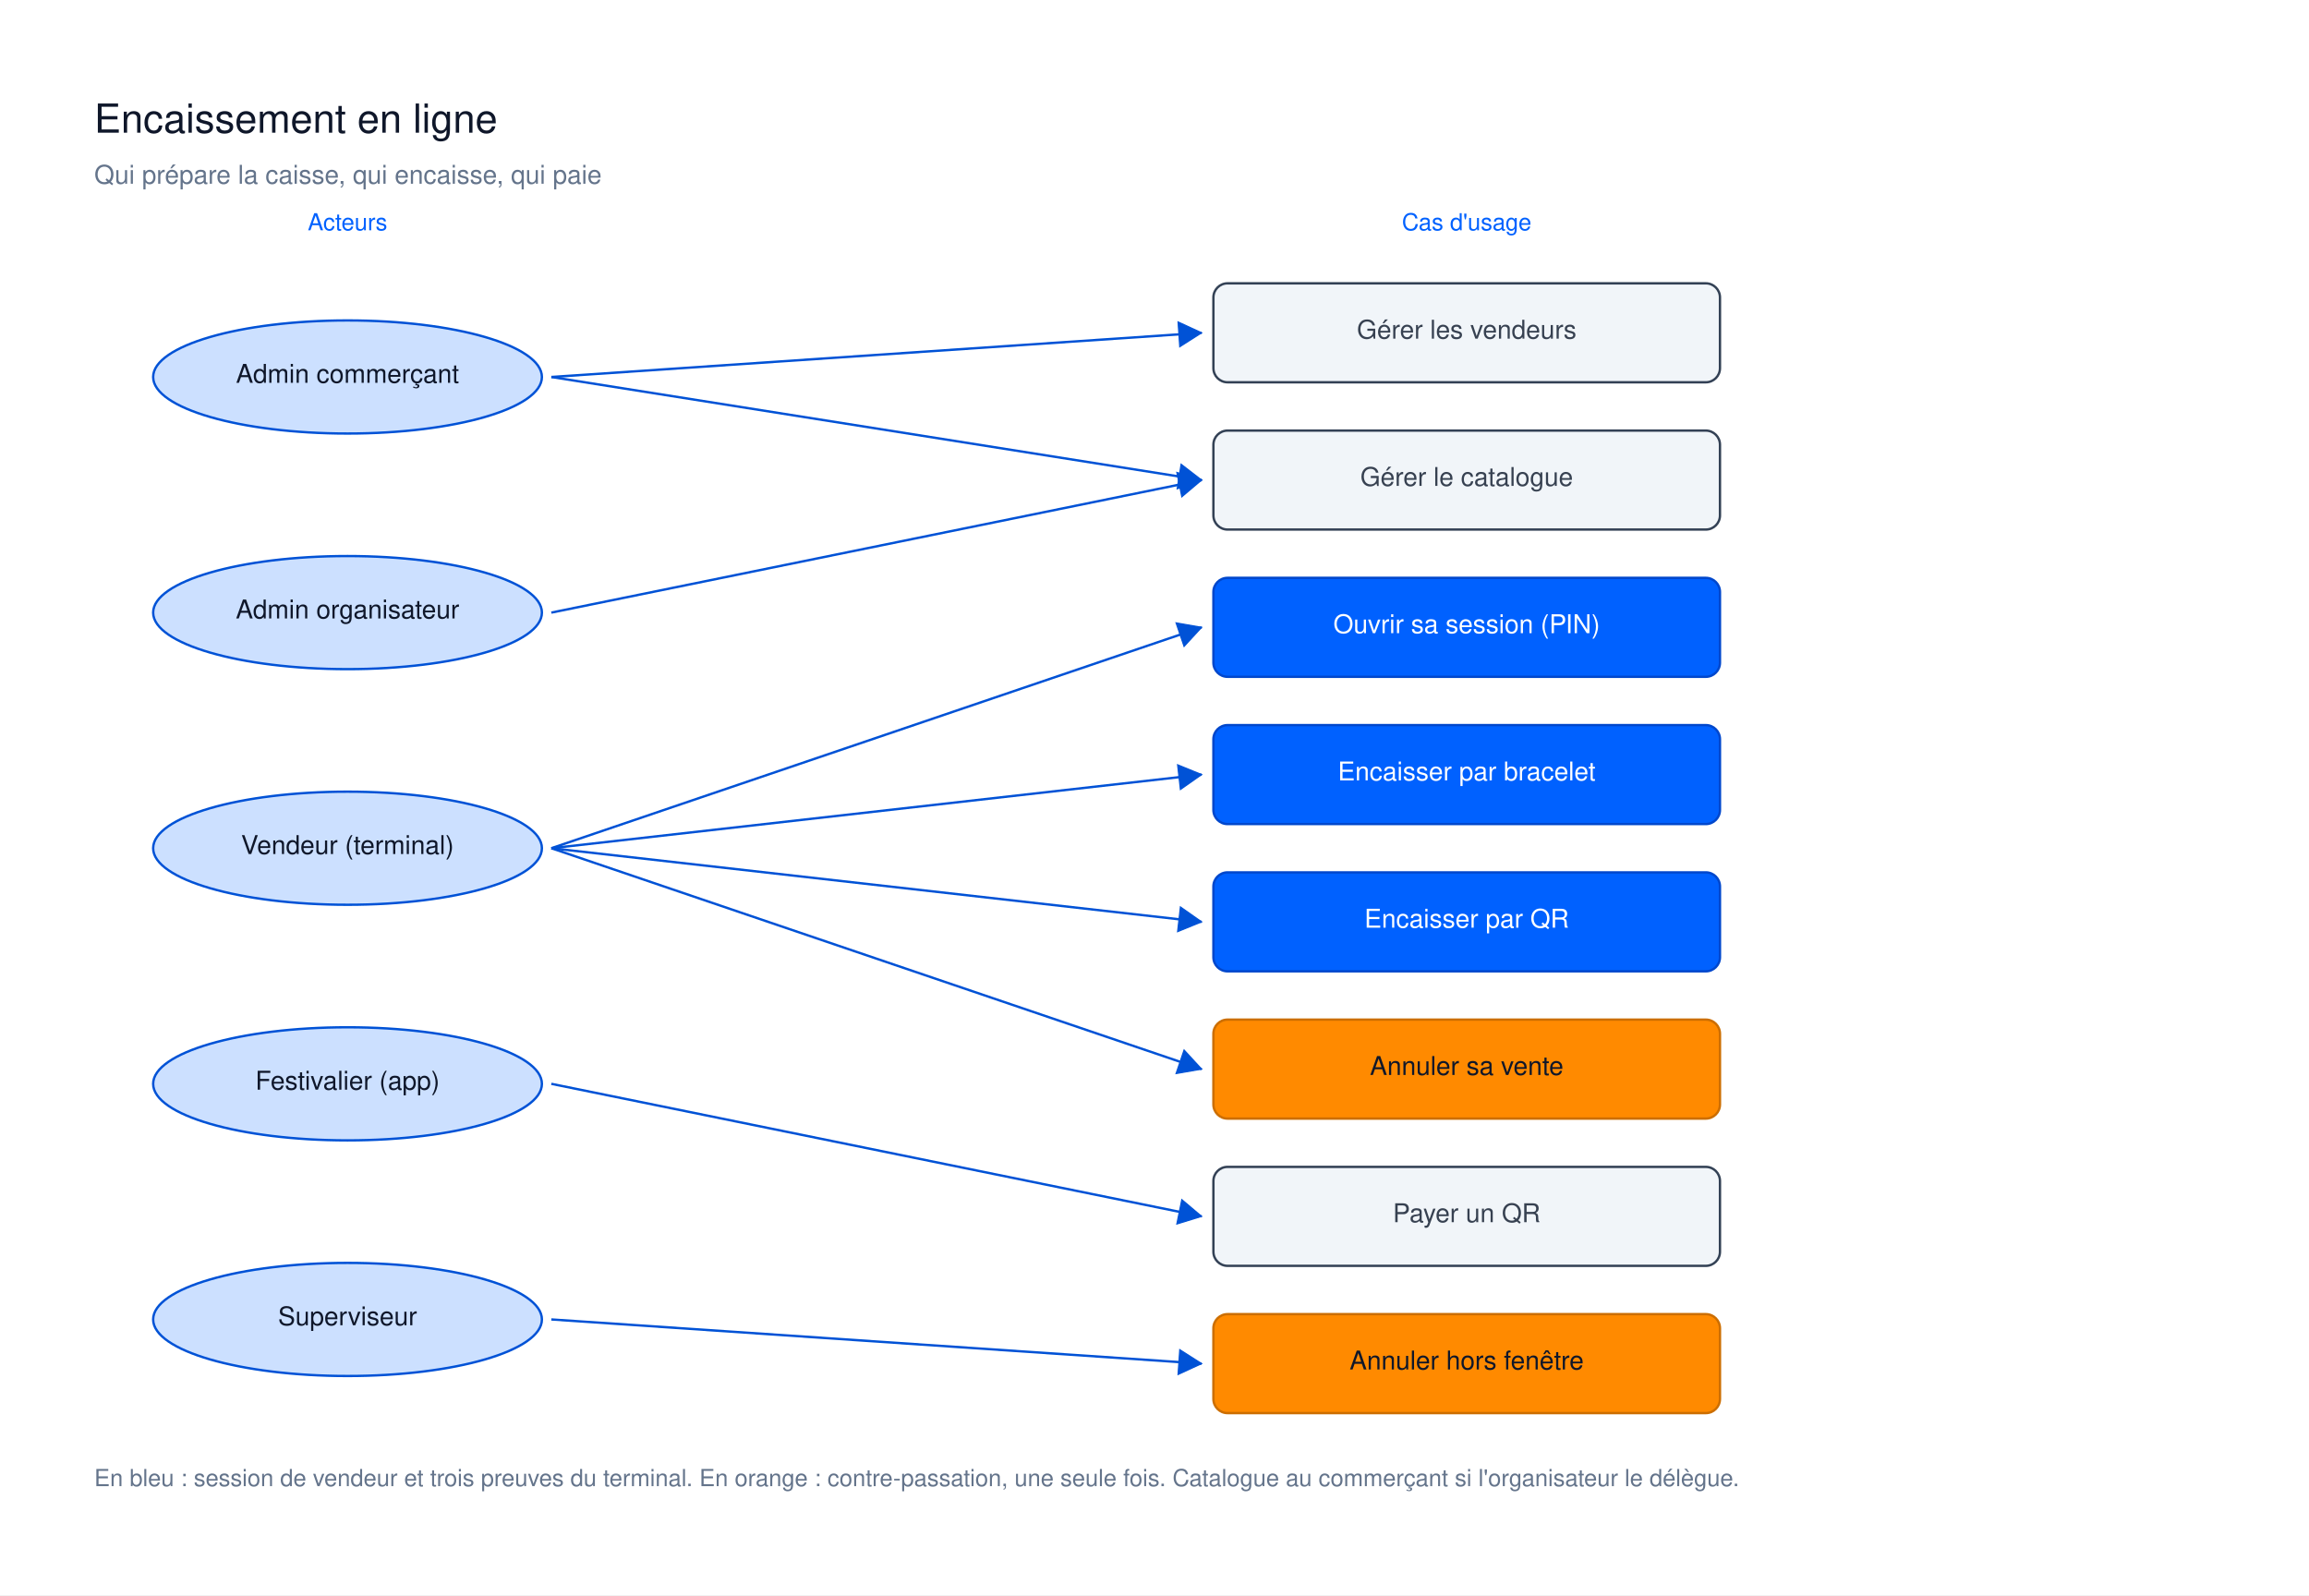
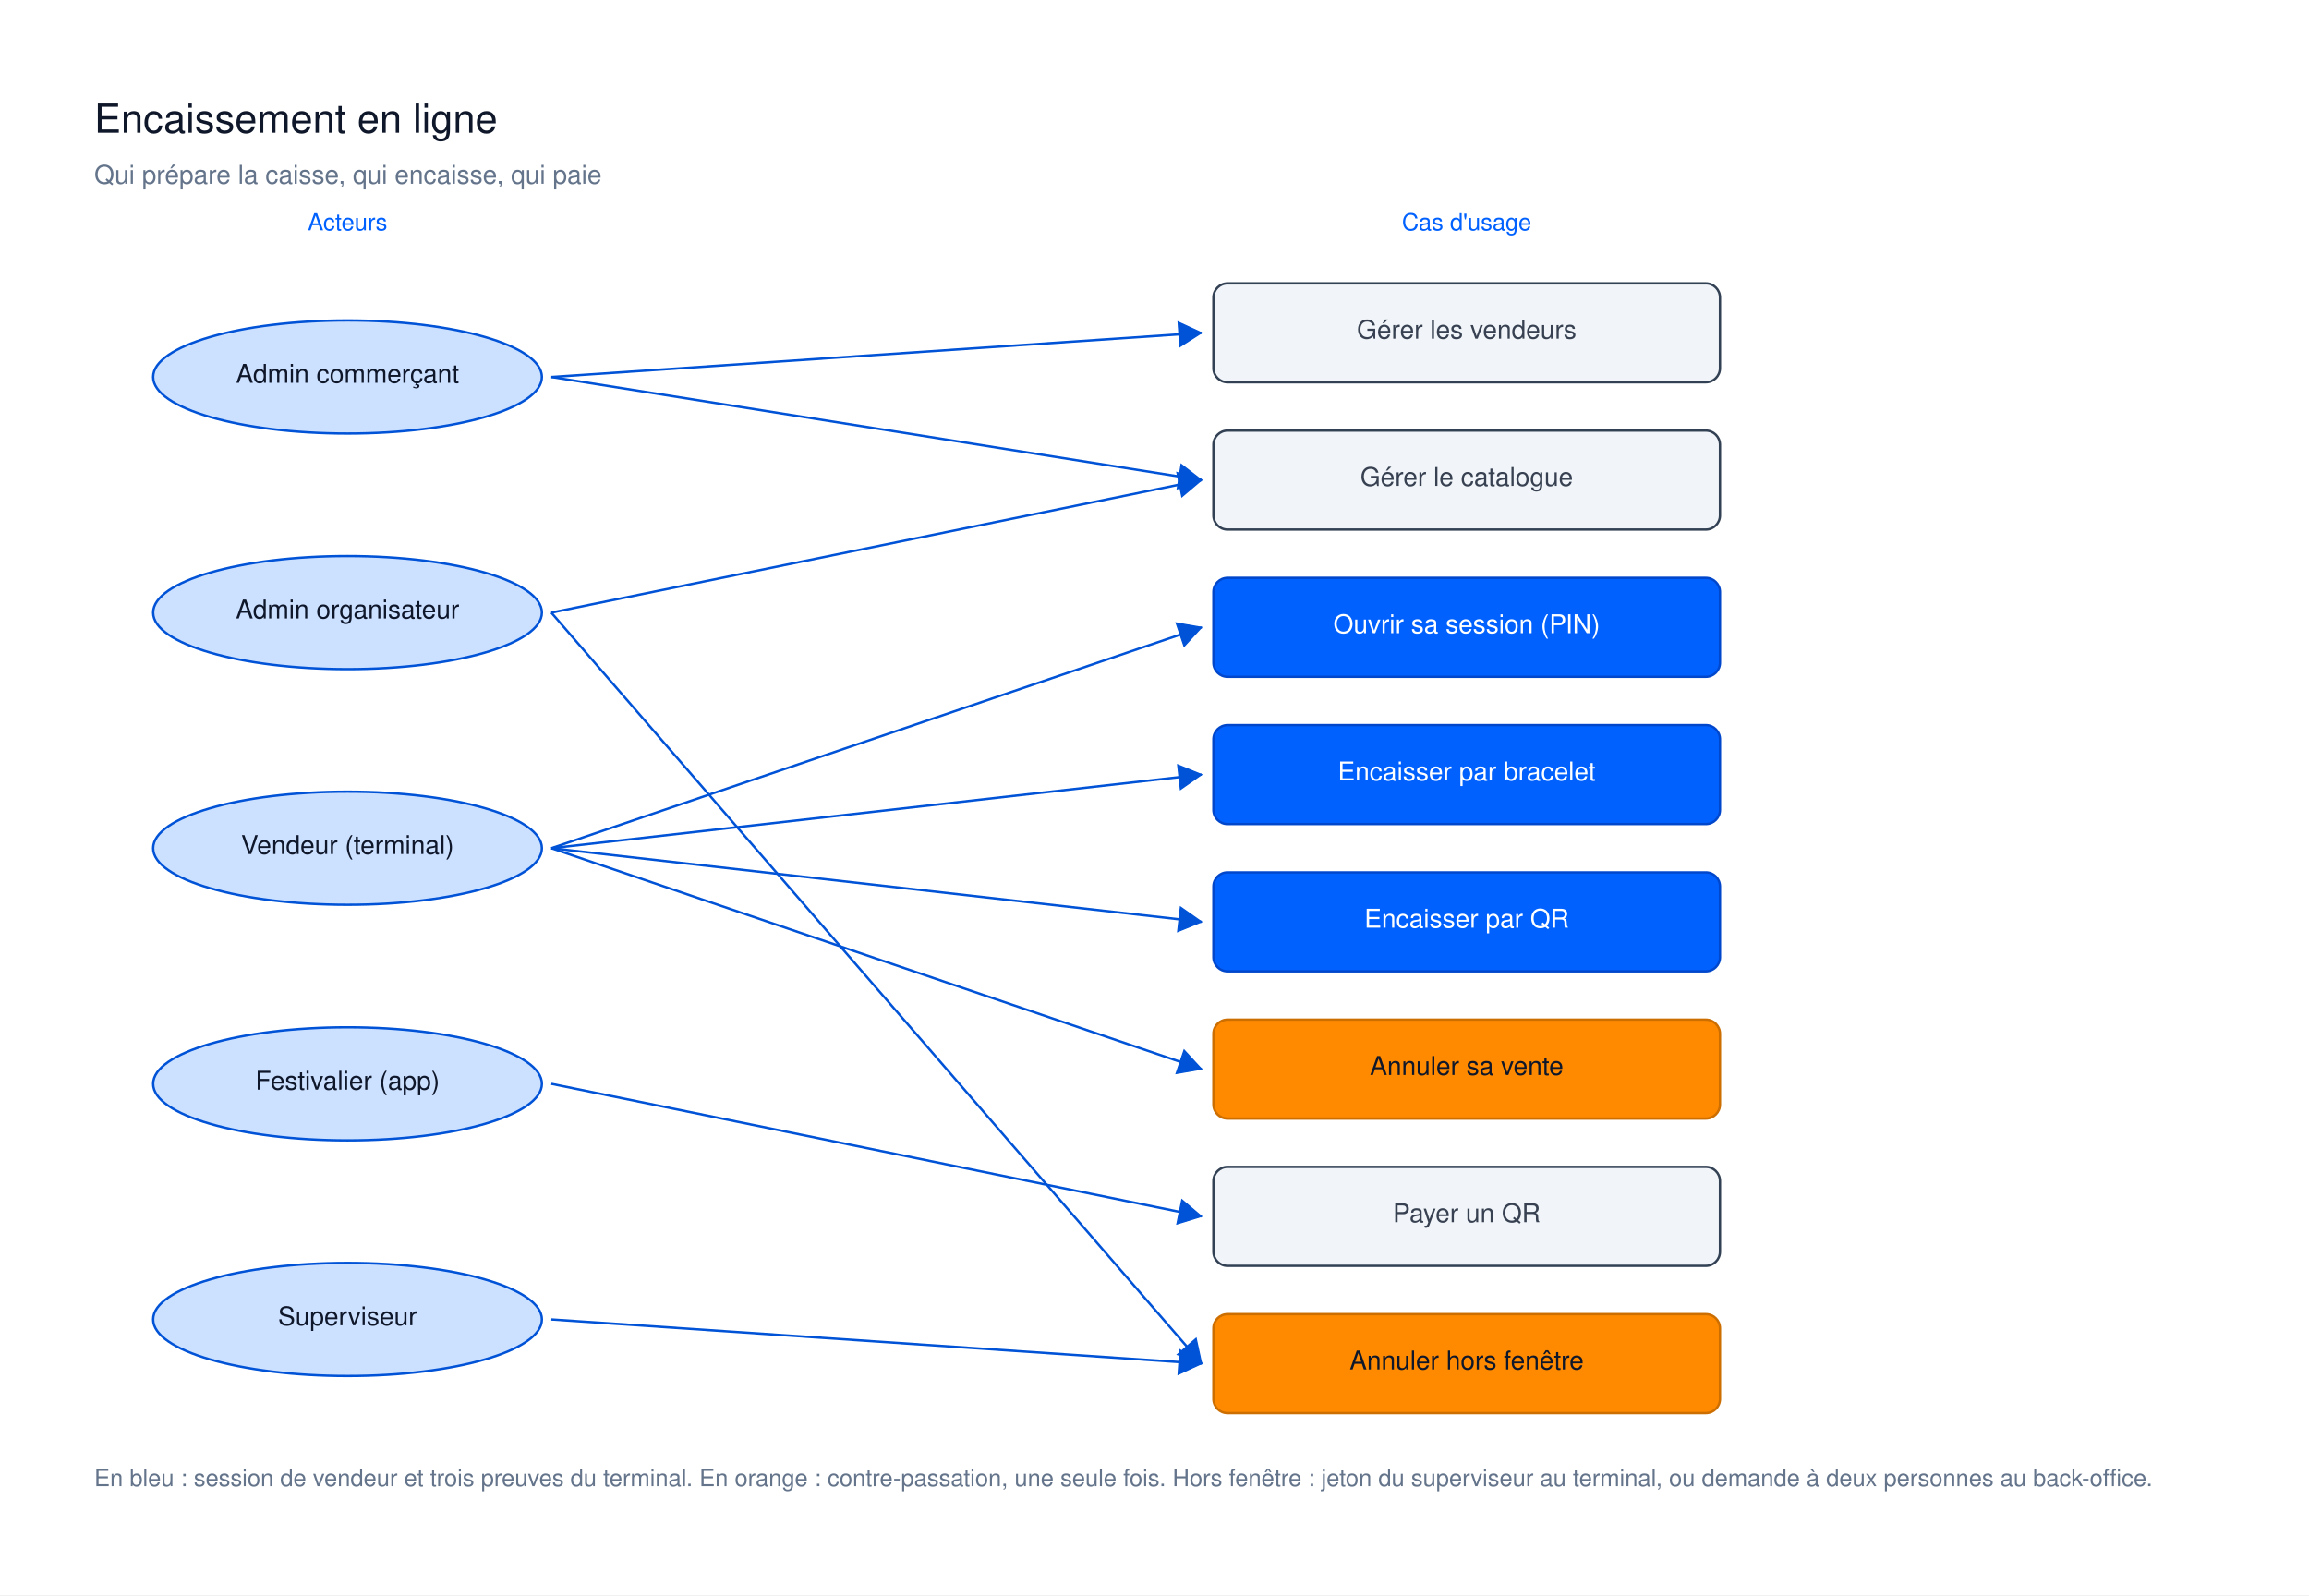
<svg xmlns="http://www.w3.org/2000/svg" width="1960" height="1354" viewBox="0 0 1960 1354">
  <rect width="100%" height="100%" fill="#FFFFFF" />
  <g transform="translate(20,50)">
    <ellipse cx="275.0" cy="270.0" rx="165.0" ry="48.0" fill="#CCE0FF" stroke="#0052D6" stroke-width="2" />
    <ellipse cx="275.0" cy="470.0" rx="165.0" ry="48.0" fill="#CCE0FF" stroke="#0052D6" stroke-width="2" />
    <ellipse cx="275.0" cy="670.0" rx="165.0" ry="48.0" fill="#CCE0FF" stroke="#0052D6" stroke-width="2" />
    <ellipse cx="275.0" cy="870.0" rx="165.0" ry="48.0" fill="#CCE0FF" stroke="#0052D6" stroke-width="2" />
    <ellipse cx="275.0" cy="1070.0" rx="165.0" ry="48.0" fill="#CCE0FF" stroke="#0052D6" stroke-width="2" />
    <rect x="1010" y="190.5" width="430" height="84" rx="12" ry="12" fill="#F1F5F9" stroke="#334155" stroke-width="2" />
    <rect x="1010" y="315.5" width="430" height="84" rx="12" ry="12" fill="#F1F5F9" stroke="#334155" stroke-width="2" />
    <rect x="1010" y="440.5" width="430" height="84" rx="12" ry="12" fill="#0061FF" stroke="#0047CC" stroke-width="2" />
    <rect x="1010" y="565.5" width="430" height="84" rx="12" ry="12" fill="#0061FF" stroke="#0047CC" stroke-width="2" />
    <rect x="1010" y="690.5" width="430" height="84" rx="12" ry="12" fill="#0061FF" stroke="#0047CC" stroke-width="2" />
    <rect x="1010" y="815.5" width="430" height="84" rx="12" ry="12" fill="#FF8A00" stroke="#CC6E00" stroke-width="2" />
    <rect x="1010" y="940.5" width="430" height="84" rx="12" ry="12" fill="#F1F5F9" stroke="#334155" stroke-width="2" />
    <rect x="1010" y="1065.5" width="430" height="84" rx="12" ry="12" fill="#FF8A00" stroke="#CC6E00" stroke-width="2" />
    <polyline points="448,270.0 1000,232.5" fill="none" stroke="#0052D6" stroke-width="2" />
    <polygon points="1000,232.5 981.452,244.332 980.023,223.285" fill="#0052D6" stroke="#0052D6" stroke-width="1" />
    <polyline points="448,270.0 1000,357.5" fill="none" stroke="#0052D6" stroke-width="2" />
    <polygon points="1000,357.5 979.28,364.895 982.583,344.06" fill="#0052D6" stroke="#0052D6" stroke-width="1" />
    <polyline points="448,470.0 1000,357.5" fill="none" stroke="#0052D6" stroke-width="2" />
    <polygon points="1000,357.5 983.188,371.69 978.976,351.021" fill="#0052D6" stroke="#0052D6" stroke-width="1" />
    <polyline points="448,670.0 1000,482.5" fill="none" stroke="#0052D6" stroke-width="2" />
    <polygon points="1000,482.5 985.111,498.697 978.327,478.723" fill="#0052D6" stroke="#0052D6" stroke-width="1" />
    <polyline points="448,670.0 1000,607.5" fill="none" stroke="#0052D6" stroke-width="2" />
    <polygon points="1000,607.5 982.002,620.153 979.629,599.192" fill="#0052D6" stroke="#0052D6" stroke-width="1" />
    <polyline points="448,670.0 1000,732.5" fill="none" stroke="#0052D6" stroke-width="2" />
    <polygon points="1000,732.5 979.629,740.808 982.002,719.847" fill="#0052D6" stroke="#0052D6" stroke-width="1" />
    <polyline points="448,670.0 1000,857.5" fill="none" stroke="#0052D6" stroke-width="2" />
    <polygon points="1000,857.5 978.327,861.277 985.111,841.303" fill="#0052D6" stroke="#0052D6" stroke-width="1" />
    <polyline points="448,870.0 1000,982.5" fill="none" stroke="#0052D6" stroke-width="2" />
    <polygon points="1000,982.5 978.976,988.979 983.188,968.31" fill="#0052D6" stroke="#0052D6" stroke-width="1" />
    <polyline points="448,1070.0 1000,1107.5" fill="none" stroke="#0052D6" stroke-width="2" />
    <polygon points="1000,1107.5 980.023,1116.715 981.452,1095.668" fill="#0052D6" stroke="#0052D6" stroke-width="1" />
+     <polyline points="448,470.0 1000,1107.5" fill="none" stroke="#0052D6" stroke-width="2" />
+     <polygon points="1000,1107.5 979.388,1099.809 995.336,1086" fill="#0052D6" stroke="#0052D6" stroke-width="1" />
    <text x="60" y="62.65" font-family="Helvetica Neue, Helvetica, Arial, sans-serif" font-size="34" font-weight="400" fill="#0F172A" text-anchor="start">Encaissement en ligne</text>
    <text x="60" y="105.95" font-family="Helvetica Neue, Helvetica, Arial, sans-serif" font-size="22" font-weight="400" fill="#64748B" text-anchor="start">Qui prépare la caisse, qui encaisse, qui paie</text>
    <text x="275.0" y="145.5" font-family="Helvetica Neue, Helvetica, Arial, sans-serif" font-size="20" font-weight="400" fill="#0061FF" text-anchor="middle">Acteurs</text>
    <text x="1225.0" y="145.5" font-family="Helvetica Neue, Helvetica, Arial, sans-serif" font-size="20" font-weight="400" fill="#0061FF" text-anchor="middle">Cas d'usage</text>
    <text x="275.0" y="274.95" font-family="Helvetica Neue, Helvetica, Arial, sans-serif" font-size="22" font-weight="400" fill="#0F172A" text-anchor="middle">Admin commerçant</text>
    <text x="275.0" y="474.95" font-family="Helvetica Neue, Helvetica, Arial, sans-serif" font-size="22" font-weight="400" fill="#0F172A" text-anchor="middle">Admin organisateur</text>
    <text x="275.0" y="674.95" font-family="Helvetica Neue, Helvetica, Arial, sans-serif" font-size="22" font-weight="400" fill="#0F172A" text-anchor="middle">Vendeur (terminal)</text>
    <text x="275.0" y="874.95" font-family="Helvetica Neue, Helvetica, Arial, sans-serif" font-size="22" font-weight="400" fill="#0F172A" text-anchor="middle">Festivalier (app)</text>
    <text x="275.0" y="1074.95" font-family="Helvetica Neue, Helvetica, Arial, sans-serif" font-size="22" font-weight="400" fill="#0F172A" text-anchor="middle">Superviseur</text>
    <text x="1225.0" y="237.45" font-family="Helvetica Neue, Helvetica, Arial, sans-serif" font-size="22" font-weight="400" fill="#374151" text-anchor="middle">Gérer les vendeurs</text>
    <text x="1225.0" y="362.45" font-family="Helvetica Neue, Helvetica, Arial, sans-serif" font-size="22" font-weight="400" fill="#374151" text-anchor="middle">Gérer le catalogue</text>
    <text x="1225.0" y="487.45" font-family="Helvetica Neue, Helvetica, Arial, sans-serif" font-size="22" font-weight="400" fill="#FFFFFF" text-anchor="middle">Ouvrir sa session (PIN)</text>
    <text x="1225.0" y="612.45" font-family="Helvetica Neue, Helvetica, Arial, sans-serif" font-size="22" font-weight="400" fill="#FFFFFF" text-anchor="middle">Encaisser par bracelet</text>
    <text x="1225.0" y="737.45" font-family="Helvetica Neue, Helvetica, Arial, sans-serif" font-size="22" font-weight="400" fill="#FFFFFF" text-anchor="middle">Encaisser par QR</text>
    <text x="1225.0" y="862.45" font-family="Helvetica Neue, Helvetica, Arial, sans-serif" font-size="22" font-weight="400" fill="#0F172A" text-anchor="middle">Annuler sa vente</text>
    <text x="1225.0" y="987.45" font-family="Helvetica Neue, Helvetica, Arial, sans-serif" font-size="22" font-weight="400" fill="#374151" text-anchor="middle">Payer un QR</text>
    <text x="1225.0" y="1112.45" font-family="Helvetica Neue, Helvetica, Arial, sans-serif" font-size="22" font-weight="400" fill="#0F172A" text-anchor="middle">Annuler hors fenêtre</text>
-     <text x="60" y="1211.5" font-family="Helvetica Neue, Helvetica, Arial, sans-serif" font-size="20" font-weight="400" fill="#64748B" text-anchor="start">En bleu : session de vendeur et trois preuves du terminal. En orange : contre-passation, une seule fois. Catalogue au commerçant si l'organisateur le délègue.</text>
+     <text x="60" y="1211.5" font-family="Helvetica Neue, Helvetica, Arial, sans-serif" font-size="20" font-weight="400" fill="#64748B" text-anchor="start">En bleu : session de vendeur et trois preuves du terminal. En orange : contre-passation, une seule fois. Hors fenêtre : jeton du superviseur au terminal, ou demande à deux personnes au back-office.</text>
  </g>
</svg>
